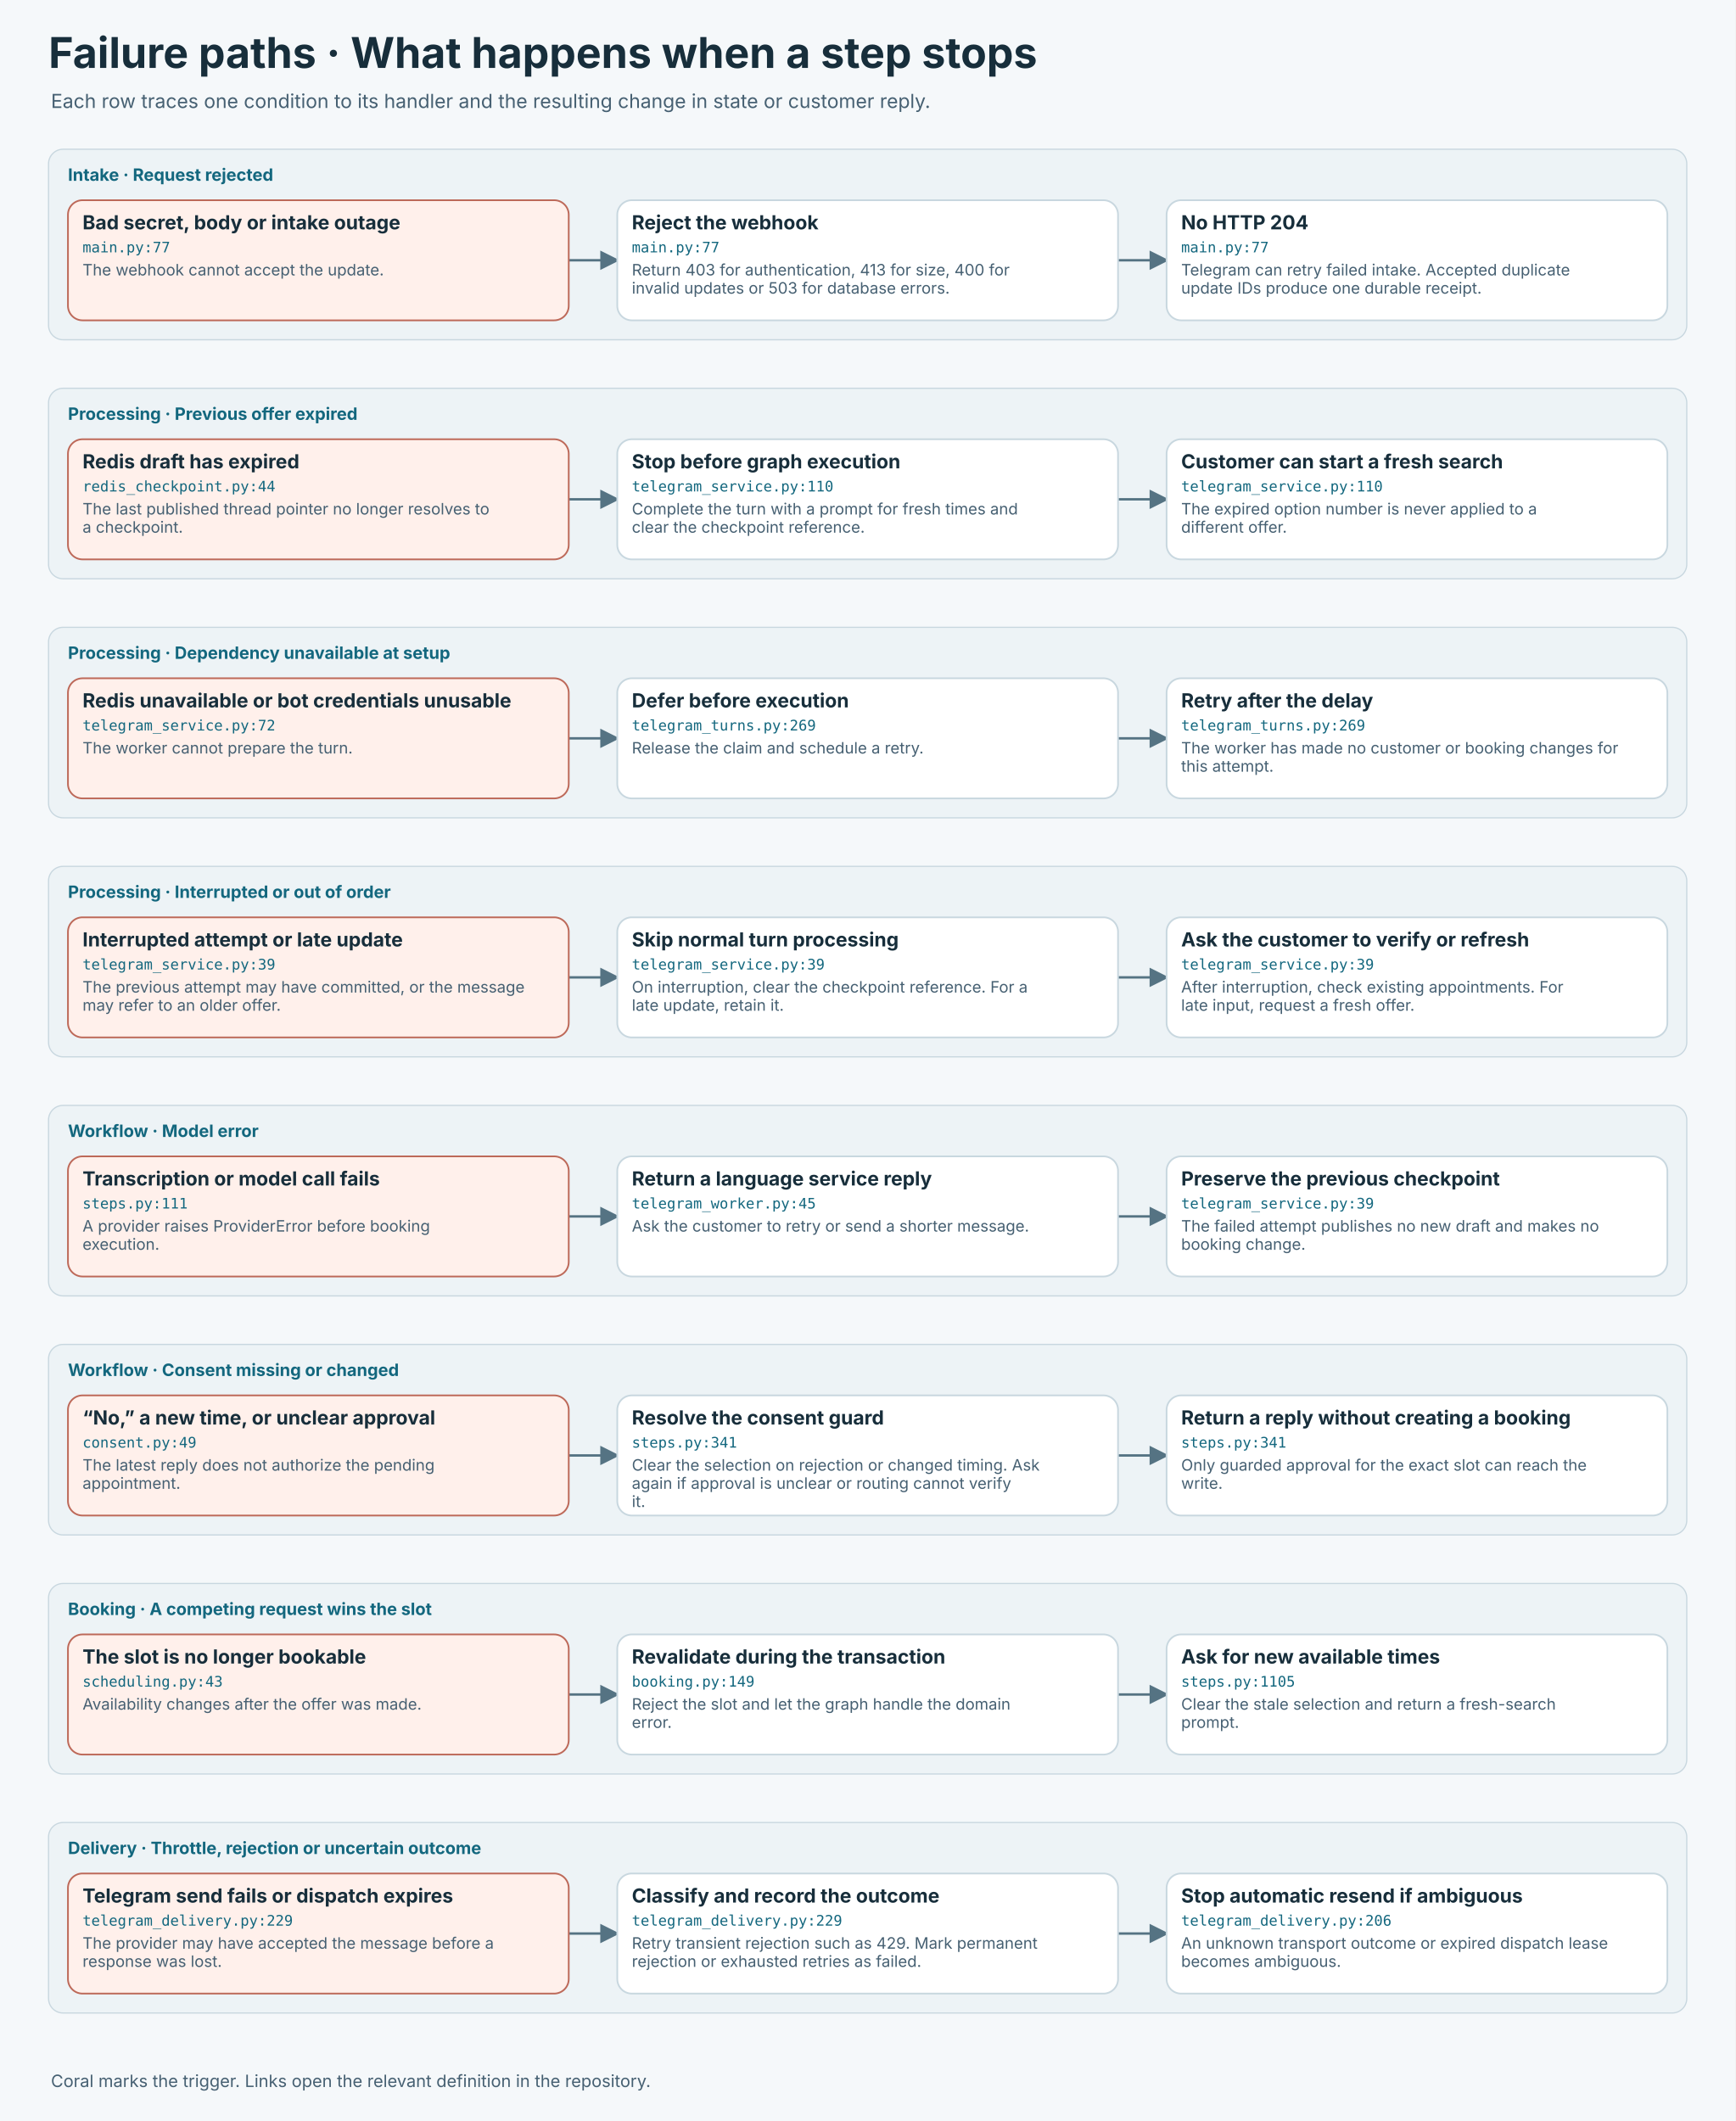
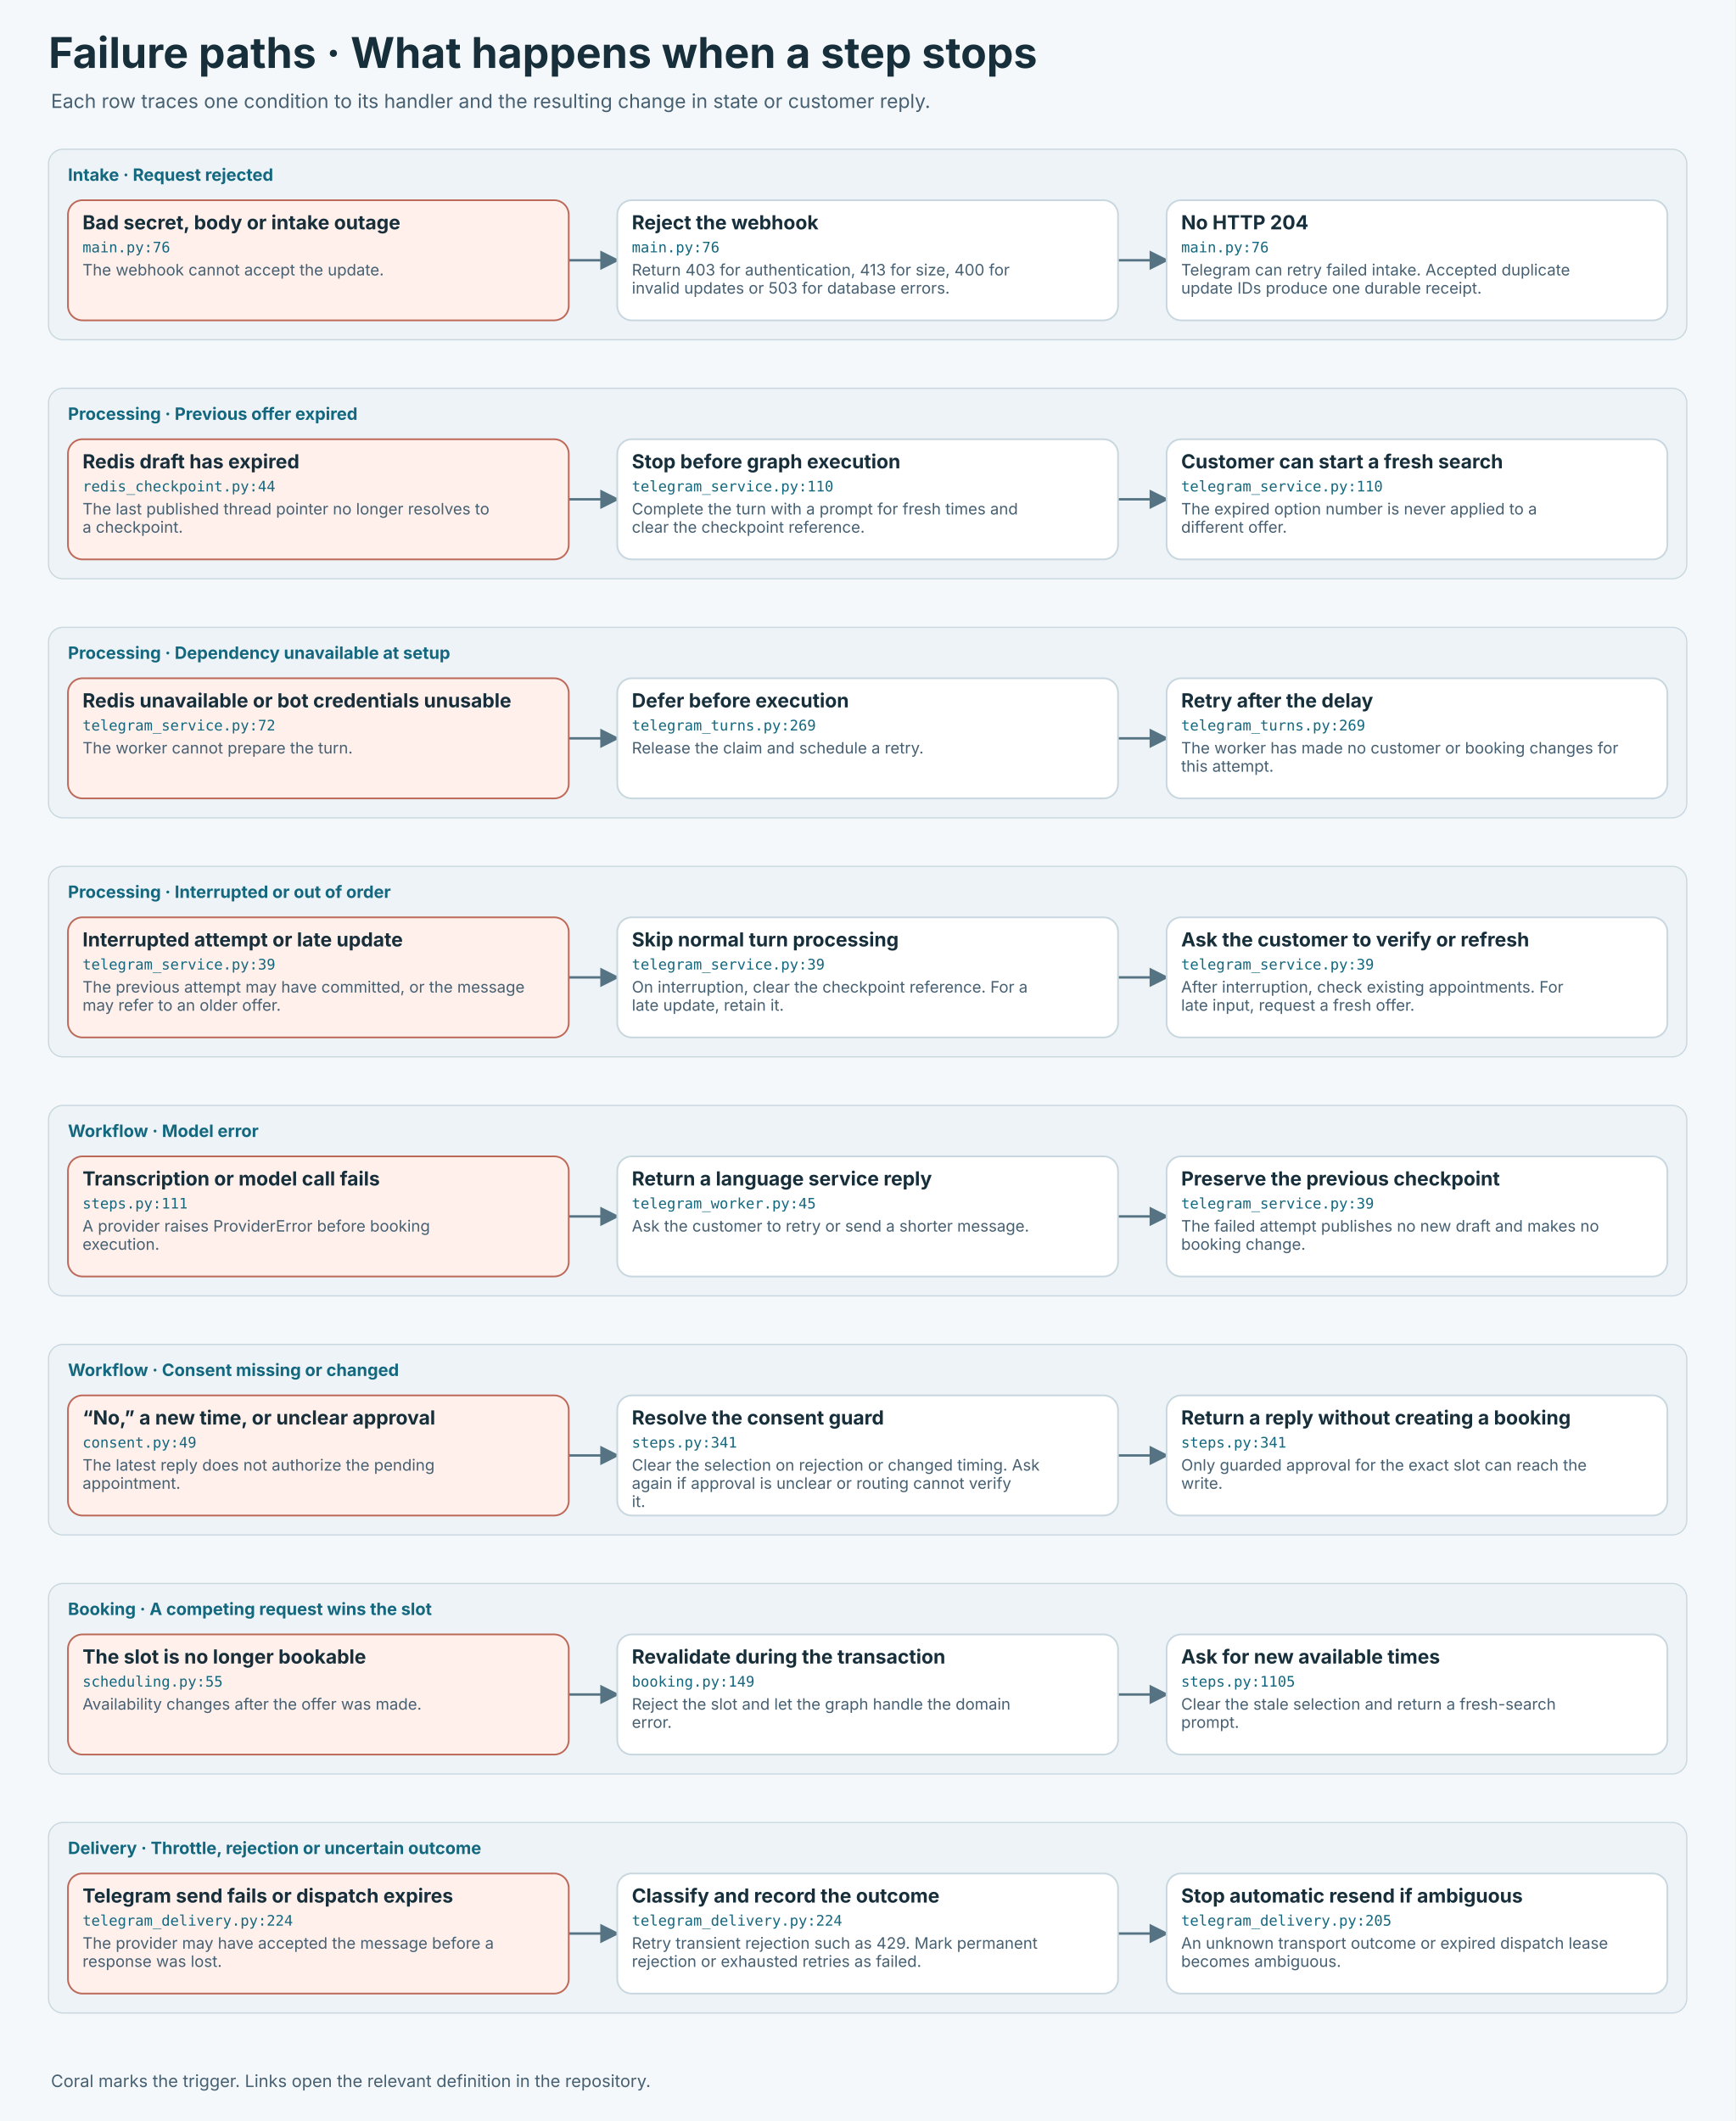
<svg xmlns="http://www.w3.org/2000/svg" viewBox="0 0 1430 1748" width="1430" height="1748" role="img" aria-label="Failure paths · What happens when a step stops">
  <rect x="0" y="0" width="1430" height="1748" rx="0" fill="#f5f8fa" stroke="none" stroke-width="1" />
  <text x="40" y="56" fill="#172e3b" font-size="35" font-weight="700" font-family="system-ui, -apple-system, sans-serif">Failure paths · What happens when a step stops</text>
  <text x="42" y="89" fill="#466072" font-size="16" font-weight="400" font-family="system-ui, -apple-system, sans-serif">Each row traces one condition to its handler and the resulting change in state or customer reply.</text>
  <defs>
    <marker id="arrow" markerWidth="8" markerHeight="8" refX="7" refY="4" orient="auto">
      <path d="M0 0L8 4L0 8Z" fill="#557383" />
    </marker>
  </defs>
  <rect x="40" y="123" width="1350" height="157" rx="12" fill="#edf3f6" stroke="#c8d7df" stroke-width="1" />
  <rect x="40" y="320" width="1350" height="157" rx="12" fill="#edf3f6" stroke="#c8d7df" stroke-width="1" />
  <rect x="40" y="517" width="1350" height="157" rx="12" fill="#edf3f6" stroke="#c8d7df" stroke-width="1" />
  <rect x="40" y="714" width="1350" height="157" rx="12" fill="#edf3f6" stroke="#c8d7df" stroke-width="1" />
  <rect x="40" y="911" width="1350" height="157" rx="12" fill="#edf3f6" stroke="#c8d7df" stroke-width="1" />
  <rect x="40" y="1108" width="1350" height="157" rx="12" fill="#edf3f6" stroke="#c8d7df" stroke-width="1" />
  <rect x="40" y="1305" width="1350" height="157" rx="12" fill="#edf3f6" stroke="#c8d7df" stroke-width="1" />
  <rect x="40" y="1502" width="1350" height="157" rx="12" fill="#edf3f6" stroke="#c8d7df" stroke-width="1" />
  <polyline points="468.667,214.5 508.667,214.5" stroke="#557383" stroke-width="2" fill="none" marker-end="url(#arrow)" data-from="bad-request" data-to="reject" data-kind="flow" />
  <polyline points="921.333,214.5 961.333,214.5" stroke="#557383" stroke-width="2" fill="none" marker-end="url(#arrow)" data-from="reject" data-to="no-ack" data-kind="flow" />
  <polyline points="468.667,411.5 508.667,411.5" stroke="#557383" stroke-width="2" fill="none" marker-end="url(#arrow)" data-from="expired" data-to="refresh" data-kind="flow" />
  <polyline points="921.333,411.5 961.333,411.5" stroke="#557383" stroke-width="2" fill="none" marker-end="url(#arrow)" data-from="refresh" data-to="new-offer" data-kind="flow" />
  <polyline points="468.667,608.5 508.667,608.5" stroke="#557383" stroke-width="2" fill="none" marker-end="url(#arrow)" data-from="setup" data-to="defer" data-kind="flow" />
  <polyline points="921.333,608.5 961.333,608.5" stroke="#557383" stroke-width="2" fill="none" marker-end="url(#arrow)" data-from="defer" data-to="retry" data-kind="flow" />
  <polyline points="468.667,805.5 508.667,805.5" stroke="#557383" stroke-width="2" fill="none" marker-end="url(#arrow)" data-from="interruption" data-to="skip" data-kind="flow" />
  <polyline points="921.333,805.5 961.333,805.5" stroke="#557383" stroke-width="2" fill="none" marker-end="url(#arrow)" data-from="skip" data-to="verify" data-kind="flow" />
  <polyline points="468.667,1002.5 508.667,1002.5" stroke="#557383" stroke-width="2" fill="none" marker-end="url(#arrow)" data-from="model-error" data-to="recover-model" data-kind="flow" />
  <polyline points="921.333,1002.5 961.333,1002.5" stroke="#557383" stroke-width="2" fill="none" marker-end="url(#arrow)" data-from="recover-model" data-to="safe-model" data-kind="flow" />
  <polyline points="468.667,1199.5 508.667,1199.5" stroke="#557383" stroke-width="2" fill="none" marker-end="url(#arrow)" data-from="consent" data-to="check-consent" data-kind="flow" />
  <polyline points="921.333,1199.5 961.333,1199.5" stroke="#557383" stroke-width="2" fill="none" marker-end="url(#arrow)" data-from="check-consent" data-to="no-write" data-kind="flow" />
  <polyline points="468.667,1396.5 508.667,1396.5" stroke="#557383" stroke-width="2" fill="none" marker-end="url(#arrow)" data-from="taken" data-to="recheck" data-kind="flow" />
  <polyline points="921.333,1396.5 961.333,1396.5" stroke="#557383" stroke-width="2" fill="none" marker-end="url(#arrow)" data-from="recheck" data-to="recover-slot" data-kind="flow" />
  <polyline points="468.667,1593.5 508.667,1593.5" stroke="#557383" stroke-width="2" fill="none" marker-end="url(#arrow)" data-from="send-error" data-to="classify" data-kind="flow" />
  <polyline points="921.333,1593.5 961.333,1593.5" stroke="#557383" stroke-width="2" fill="none" marker-end="url(#arrow)" data-from="classify" data-to="ambiguous" data-kind="flow" />
  <rect x="55" y="131" width="207" height="25" rx="2" fill="#edf3f6" stroke="none" stroke-width="1" />
  <text x="56" y="149" fill="#13677e" font-size="14" font-weight="700" font-family="system-ui, -apple-system, sans-serif">Intake · Request rejected</text>
  <g id="bad-request" data-source="app/main.py#telegram_webhook">
-     <a href="../../app/main.py#L77">
+     <a href="../../app/main.py#L76">
      <rect x="56.0" y="165" width="412.667" height="99" rx="12" fill="#fff0eb" stroke="#bd6959" stroke-width="1.4" />
      <text x="68.0" y="189" fill="#172e3b" font-size="16" font-weight="700" font-family="system-ui, -apple-system, sans-serif">Bad secret, body or intake outage</text>
-       <text x="68.0" y="208" fill="#13677e" font-size="12" font-weight="400" font-family="ui-monospace, Menlo, monospace">main.py:77</text>
+       <text x="68.0" y="208" fill="#13677e" font-size="12" font-weight="400" font-family="ui-monospace, Menlo, monospace">main.py:76</text>
      <text x="68.0" y="227" fill="#466072" font-size="13" font-weight="400" font-family="system-ui, -apple-system, sans-serif">The webhook cannot accept the update.</text>
    </a>
  </g>
  <g id="reject" data-source="app/main.py#telegram_webhook">
-     <a href="../../app/main.py#L77">
+     <a href="../../app/main.py#L76">
      <rect x="508.667" y="165" width="412.667" height="99" rx="12" fill="#ffffff" stroke="#c8d7df" stroke-width="1.4" />
      <text x="520.667" y="189" fill="#172e3b" font-size="16" font-weight="700" font-family="system-ui, -apple-system, sans-serif">Reject the webhook</text>
-       <text x="520.667" y="208" fill="#13677e" font-size="12" font-weight="400" font-family="ui-monospace, Menlo, monospace">main.py:77</text>
+       <text x="520.667" y="208" fill="#13677e" font-size="12" font-weight="400" font-family="ui-monospace, Menlo, monospace">main.py:76</text>
      <text x="520.667" y="227" fill="#466072" font-size="13" font-weight="400" font-family="system-ui, -apple-system, sans-serif">Return 403 for authentication, 413 for size, 400 for</text>
      <text x="520.667" y="242" fill="#466072" font-size="13" font-weight="400" font-family="system-ui, -apple-system, sans-serif">invalid updates or 503 for database errors.</text>
    </a>
  </g>
  <g id="no-ack" data-source="app/main.py#telegram_webhook">
-     <a href="../../app/main.py#L77">
+     <a href="../../app/main.py#L76">
      <rect x="961.333" y="165" width="412.667" height="99" rx="12" fill="#ffffff" stroke="#c8d7df" stroke-width="1.4" />
      <text x="973.333" y="189" fill="#172e3b" font-size="16" font-weight="700" font-family="system-ui, -apple-system, sans-serif">No HTTP 204</text>
-       <text x="973.333" y="208" fill="#13677e" font-size="12" font-weight="400" font-family="ui-monospace, Menlo, monospace">main.py:77</text>
+       <text x="973.333" y="208" fill="#13677e" font-size="12" font-weight="400" font-family="ui-monospace, Menlo, monospace">main.py:76</text>
      <text x="973.333" y="227" fill="#466072" font-size="13" font-weight="400" font-family="system-ui, -apple-system, sans-serif">Telegram can retry failed intake. Accepted duplicate</text>
      <text x="973.333" y="242" fill="#466072" font-size="13" font-weight="400" font-family="system-ui, -apple-system, sans-serif">update IDs produce one durable receipt.</text>
    </a>
  </g>
  <rect x="55" y="328" width="287" height="25" rx="2" fill="#edf3f6" stroke="none" stroke-width="1" />
  <text x="56" y="346" fill="#13677e" font-size="14" font-weight="700" font-family="system-ui, -apple-system, sans-serif">Processing · Previous offer expired</text>
  <g id="expired" data-source="app/graph/redis_checkpoint.py#RedisCheckpointSaver.fork_completed">
    <a href="../../app/graph/redis_checkpoint.py#L44">
      <rect x="56.0" y="362" width="412.667" height="99" rx="12" fill="#fff0eb" stroke="#bd6959" stroke-width="1.4" />
      <text x="68.0" y="386" fill="#172e3b" font-size="16" font-weight="700" font-family="system-ui, -apple-system, sans-serif">Redis draft has expired</text>
      <text x="68.0" y="405" fill="#13677e" font-size="12" font-weight="400" font-family="ui-monospace, Menlo, monospace">redis_checkpoint.py:44</text>
      <text x="68.0" y="424" fill="#466072" font-size="13" font-weight="400" font-family="system-ui, -apple-system, sans-serif">The last published thread pointer no longer resolves to</text>
      <text x="68.0" y="439" fill="#466072" font-size="13" font-weight="400" font-family="system-ui, -apple-system, sans-serif">a checkpoint.</text>
    </a>
  </g>
  <g id="refresh" data-source="app/telegram_service.py#_restore_turn_checkpoint">
    <a href="../../app/telegram_service.py#L110">
      <rect x="508.667" y="362" width="412.667" height="99" rx="12" fill="#ffffff" stroke="#c8d7df" stroke-width="1.4" />
      <text x="520.667" y="386" fill="#172e3b" font-size="16" font-weight="700" font-family="system-ui, -apple-system, sans-serif">Stop before graph execution</text>
      <text x="520.667" y="405" fill="#13677e" font-size="12" font-weight="400" font-family="ui-monospace, Menlo, monospace">telegram_service.py:110</text>
      <text x="520.667" y="424" fill="#466072" font-size="13" font-weight="400" font-family="system-ui, -apple-system, sans-serif">Complete the turn with a prompt for fresh times and</text>
      <text x="520.667" y="439" fill="#466072" font-size="13" font-weight="400" font-family="system-ui, -apple-system, sans-serif">clear the checkpoint reference.</text>
    </a>
  </g>
  <g id="new-offer" data-source="app/telegram_service.py#_restore_turn_checkpoint">
    <a href="../../app/telegram_service.py#L110">
      <rect x="961.333" y="362" width="412.667" height="99" rx="12" fill="#ffffff" stroke="#c8d7df" stroke-width="1.4" />
      <text x="973.333" y="386" fill="#172e3b" font-size="16" font-weight="700" font-family="system-ui, -apple-system, sans-serif">Customer can start a fresh search</text>
      <text x="973.333" y="405" fill="#13677e" font-size="12" font-weight="400" font-family="ui-monospace, Menlo, monospace">telegram_service.py:110</text>
      <text x="973.333" y="424" fill="#466072" font-size="13" font-weight="400" font-family="system-ui, -apple-system, sans-serif">The expired option number is never applied to a</text>
      <text x="973.333" y="439" fill="#466072" font-size="13" font-weight="400" font-family="system-ui, -apple-system, sans-serif">different offer.</text>
    </a>
  </g>
  <rect x="55" y="525" width="359" height="25" rx="2" fill="#edf3f6" stroke="none" stroke-width="1" />
  <text x="56" y="543" fill="#13677e" font-size="14" font-weight="700" font-family="system-ui, -apple-system, sans-serif">Processing · Dependency unavailable at setup</text>
  <g id="setup" data-source="app/telegram_service.py#_prepare_turn_worker">
    <a href="../../app/telegram_service.py#L72">
      <rect x="56.0" y="559" width="412.667" height="99" rx="12" fill="#fff0eb" stroke="#bd6959" stroke-width="1.4" />
      <text x="68.0" y="583" fill="#172e3b" font-size="16" font-weight="700" font-family="system-ui, -apple-system, sans-serif">Redis unavailable or bot credentials unusable</text>
      <text x="68.0" y="602" fill="#13677e" font-size="12" font-weight="400" font-family="ui-monospace, Menlo, monospace">telegram_service.py:72</text>
      <text x="68.0" y="621" fill="#466072" font-size="13" font-weight="400" font-family="system-ui, -apple-system, sans-serif">The worker cannot prepare the turn.</text>
    </a>
  </g>
  <g id="defer" data-source="app/channels/telegram_turns.py#TelegramTurns.defer_before_execution">
    <a href="../../app/channels/telegram_turns.py#L269">
      <rect x="508.667" y="559" width="412.667" height="99" rx="12" fill="#ffffff" stroke="#c8d7df" stroke-width="1.4" />
      <text x="520.667" y="583" fill="#172e3b" font-size="16" font-weight="700" font-family="system-ui, -apple-system, sans-serif">Defer before execution</text>
      <text x="520.667" y="602" fill="#13677e" font-size="12" font-weight="400" font-family="ui-monospace, Menlo, monospace">telegram_turns.py:269</text>
      <text x="520.667" y="621" fill="#466072" font-size="13" font-weight="400" font-family="system-ui, -apple-system, sans-serif">Release the claim and schedule a retry.</text>
    </a>
  </g>
  <g id="retry" data-source="app/channels/telegram_turns.py#TelegramTurns.defer_before_execution">
    <a href="../../app/channels/telegram_turns.py#L269">
      <rect x="961.333" y="559" width="412.667" height="99" rx="12" fill="#ffffff" stroke="#c8d7df" stroke-width="1.4" />
      <text x="973.333" y="583" fill="#172e3b" font-size="16" font-weight="700" font-family="system-ui, -apple-system, sans-serif">Retry after the delay</text>
      <text x="973.333" y="602" fill="#13677e" font-size="12" font-weight="400" font-family="ui-monospace, Menlo, monospace">telegram_turns.py:269</text>
      <text x="973.333" y="621" fill="#466072" font-size="13" font-weight="400" font-family="system-ui, -apple-system, sans-serif">The worker has made no customer or booking changes for</text>
      <text x="973.333" y="636" fill="#466072" font-size="13" font-weight="400" font-family="system-ui, -apple-system, sans-serif">this attempt.</text>
    </a>
  </g>
  <rect x="55" y="722" width="327" height="25" rx="2" fill="#edf3f6" stroke="none" stroke-width="1" />
  <text x="56" y="740" fill="#13677e" font-size="14" font-weight="700" font-family="system-ui, -apple-system, sans-serif">Processing · Interrupted or out of order</text>
  <g id="interruption" data-source="app/telegram_service.py#process_turn">
    <a href="../../app/telegram_service.py#L39">
      <rect x="56.0" y="756" width="412.667" height="99" rx="12" fill="#fff0eb" stroke="#bd6959" stroke-width="1.4" />
      <text x="68.0" y="780" fill="#172e3b" font-size="16" font-weight="700" font-family="system-ui, -apple-system, sans-serif">Interrupted attempt or late update</text>
      <text x="68.0" y="799" fill="#13677e" font-size="12" font-weight="400" font-family="ui-monospace, Menlo, monospace">telegram_service.py:39</text>
      <text x="68.0" y="818" fill="#466072" font-size="13" font-weight="400" font-family="system-ui, -apple-system, sans-serif">The previous attempt may have committed, or the message</text>
      <text x="68.0" y="833" fill="#466072" font-size="13" font-weight="400" font-family="system-ui, -apple-system, sans-serif">may refer to an older offer.</text>
    </a>
  </g>
  <g id="skip" data-source="app/telegram_service.py#process_turn">
    <a href="../../app/telegram_service.py#L39">
      <rect x="508.667" y="756" width="412.667" height="99" rx="12" fill="#ffffff" stroke="#c8d7df" stroke-width="1.4" />
      <text x="520.667" y="780" fill="#172e3b" font-size="16" font-weight="700" font-family="system-ui, -apple-system, sans-serif">Skip normal turn processing</text>
      <text x="520.667" y="799" fill="#13677e" font-size="12" font-weight="400" font-family="ui-monospace, Menlo, monospace">telegram_service.py:39</text>
      <text x="520.667" y="818" fill="#466072" font-size="13" font-weight="400" font-family="system-ui, -apple-system, sans-serif">On interruption, clear the checkpoint reference. For a</text>
      <text x="520.667" y="833" fill="#466072" font-size="13" font-weight="400" font-family="system-ui, -apple-system, sans-serif">late update, retain it.</text>
    </a>
  </g>
  <g id="verify" data-source="app/telegram_service.py#process_turn">
    <a href="../../app/telegram_service.py#L39">
      <rect x="961.333" y="756" width="412.667" height="99" rx="12" fill="#ffffff" stroke="#c8d7df" stroke-width="1.4" />
      <text x="973.333" y="780" fill="#172e3b" font-size="16" font-weight="700" font-family="system-ui, -apple-system, sans-serif">Ask the customer to verify or refresh</text>
      <text x="973.333" y="799" fill="#13677e" font-size="12" font-weight="400" font-family="ui-monospace, Menlo, monospace">telegram_service.py:39</text>
      <text x="973.333" y="818" fill="#466072" font-size="13" font-weight="400" font-family="system-ui, -apple-system, sans-serif">After interruption, check existing appointments. For</text>
      <text x="973.333" y="833" fill="#466072" font-size="13" font-weight="400" font-family="system-ui, -apple-system, sans-serif">late input, request a fresh offer.</text>
    </a>
  </g>
  <rect x="55" y="919" width="183" height="25" rx="2" fill="#edf3f6" stroke="none" stroke-width="1" />
  <text x="56" y="937" fill="#13677e" font-size="14" font-weight="700" font-family="system-ui, -apple-system, sans-serif">Workflow · Model error</text>
  <g id="model-error" data-source="app/graph/steps.py#understand_input">
    <a href="../../app/graph/steps.py#L111">
      <rect x="56.0" y="953" width="412.667" height="99" rx="12" fill="#fff0eb" stroke="#bd6959" stroke-width="1.4" />
      <text x="68.0" y="977" fill="#172e3b" font-size="16" font-weight="700" font-family="system-ui, -apple-system, sans-serif">Transcription or model call fails</text>
      <text x="68.0" y="996" fill="#13677e" font-size="12" font-weight="400" font-family="ui-monospace, Menlo, monospace">steps.py:111</text>
      <text x="68.0" y="1015" fill="#466072" font-size="13" font-weight="400" font-family="system-ui, -apple-system, sans-serif">A provider raises ProviderError before booking</text>
      <text x="68.0" y="1030" fill="#466072" font-size="13" font-weight="400" font-family="system-ui, -apple-system, sans-serif">execution.</text>
    </a>
  </g>
  <g id="recover-model" data-source="app/telegram_worker.py#TelegramWorker.handle_message">
    <a href="../../app/telegram_worker.py#L45">
      <rect x="508.667" y="953" width="412.667" height="99" rx="12" fill="#ffffff" stroke="#c8d7df" stroke-width="1.4" />
      <text x="520.667" y="977" fill="#172e3b" font-size="16" font-weight="700" font-family="system-ui, -apple-system, sans-serif">Return a language service reply</text>
      <text x="520.667" y="996" fill="#13677e" font-size="12" font-weight="400" font-family="ui-monospace, Menlo, monospace">telegram_worker.py:45</text>
      <text x="520.667" y="1015" fill="#466072" font-size="13" font-weight="400" font-family="system-ui, -apple-system, sans-serif">Ask the customer to retry or send a shorter message.</text>
    </a>
  </g>
  <g id="safe-model" data-source="app/telegram_service.py#process_turn">
    <a href="../../app/telegram_service.py#L39">
      <rect x="961.333" y="953" width="412.667" height="99" rx="12" fill="#ffffff" stroke="#c8d7df" stroke-width="1.4" />
      <text x="973.333" y="977" fill="#172e3b" font-size="16" font-weight="700" font-family="system-ui, -apple-system, sans-serif">Preserve the previous checkpoint</text>
      <text x="973.333" y="996" fill="#13677e" font-size="12" font-weight="400" font-family="ui-monospace, Menlo, monospace">telegram_service.py:39</text>
      <text x="973.333" y="1015" fill="#466072" font-size="13" font-weight="400" font-family="system-ui, -apple-system, sans-serif">The failed attempt publishes no new draft and makes no</text>
      <text x="973.333" y="1030" fill="#466072" font-size="13" font-weight="400" font-family="system-ui, -apple-system, sans-serif">booking change.</text>
    </a>
  </g>
  <rect x="55" y="1116" width="303" height="25" rx="2" fill="#edf3f6" stroke="none" stroke-width="1" />
  <text x="56" y="1134" fill="#13677e" font-size="14" font-weight="700" font-family="system-ui, -apple-system, sans-serif">Workflow · Consent missing or changed</text>
  <g id="consent" data-source="app/graph/consent.py#classify_booking_consent">
    <a href="../../app/graph/consent.py#L49">
      <rect x="56.0" y="1150" width="412.667" height="99" rx="12" fill="#fff0eb" stroke="#bd6959" stroke-width="1.4" />
      <text x="68.0" y="1174" fill="#172e3b" font-size="16" font-weight="700" font-family="system-ui, -apple-system, sans-serif">“No,” a new time, or unclear approval</text>
      <text x="68.0" y="1193" fill="#13677e" font-size="12" font-weight="400" font-family="ui-monospace, Menlo, monospace">consent.py:49</text>
      <text x="68.0" y="1212" fill="#466072" font-size="13" font-weight="400" font-family="system-ui, -apple-system, sans-serif">The latest reply does not authorize the pending</text>
      <text x="68.0" y="1227" fill="#466072" font-size="13" font-weight="400" font-family="system-ui, -apple-system, sans-serif">appointment.</text>
    </a>
  </g>
  <g id="check-consent" data-source="app/graph/steps.py#_route_booking_consent">
    <a href="../../app/graph/steps.py#L341">
      <rect x="508.667" y="1150" width="412.667" height="99" rx="12" fill="#ffffff" stroke="#c8d7df" stroke-width="1.4" />
      <text x="520.667" y="1174" fill="#172e3b" font-size="16" font-weight="700" font-family="system-ui, -apple-system, sans-serif">Resolve the consent guard</text>
      <text x="520.667" y="1193" fill="#13677e" font-size="12" font-weight="400" font-family="ui-monospace, Menlo, monospace">steps.py:341</text>
      <text x="520.667" y="1212" fill="#466072" font-size="13" font-weight="400" font-family="system-ui, -apple-system, sans-serif">Clear the selection on rejection or changed timing. Ask</text>
      <text x="520.667" y="1227" fill="#466072" font-size="13" font-weight="400" font-family="system-ui, -apple-system, sans-serif">again if approval is unclear or routing cannot verify</text>
      <text x="520.667" y="1242" fill="#466072" font-size="13" font-weight="400" font-family="system-ui, -apple-system, sans-serif">it.</text>
    </a>
  </g>
  <g id="no-write" data-source="app/graph/steps.py#_route_booking_consent">
    <a href="../../app/graph/steps.py#L341">
      <rect x="961.333" y="1150" width="412.667" height="99" rx="12" fill="#ffffff" stroke="#c8d7df" stroke-width="1.4" />
      <text x="973.333" y="1174" fill="#172e3b" font-size="16" font-weight="700" font-family="system-ui, -apple-system, sans-serif">Return a reply without creating a booking</text>
      <text x="973.333" y="1193" fill="#13677e" font-size="12" font-weight="400" font-family="ui-monospace, Menlo, monospace">steps.py:341</text>
      <text x="973.333" y="1212" fill="#466072" font-size="13" font-weight="400" font-family="system-ui, -apple-system, sans-serif">Only guarded approval for the exact slot can reach the</text>
      <text x="973.333" y="1227" fill="#466072" font-size="13" font-weight="400" font-family="system-ui, -apple-system, sans-serif">write.</text>
    </a>
  </g>
  <rect x="55" y="1313" width="351" height="25" rx="2" fill="#edf3f6" stroke="none" stroke-width="1" />
  <text x="56" y="1331" fill="#13677e" font-size="14" font-weight="700" font-family="system-ui, -apple-system, sans-serif">Booking · A competing request wins the slot</text>
  <g id="taken" data-source="app/scheduling.py#validate_slot_in_transaction">
-     <a href="../../app/scheduling.py#L43">
+     <a href="../../app/scheduling.py#L55">
      <rect x="56.0" y="1347" width="412.667" height="99" rx="12" fill="#fff0eb" stroke="#bd6959" stroke-width="1.4" />
      <text x="68.0" y="1371" fill="#172e3b" font-size="16" font-weight="700" font-family="system-ui, -apple-system, sans-serif">The slot is no longer bookable</text>
-       <text x="68.0" y="1390" fill="#13677e" font-size="12" font-weight="400" font-family="ui-monospace, Menlo, monospace">scheduling.py:43</text>
+       <text x="68.0" y="1390" fill="#13677e" font-size="12" font-weight="400" font-family="ui-monospace, Menlo, monospace">scheduling.py:55</text>
      <text x="68.0" y="1409" fill="#466072" font-size="13" font-weight="400" font-family="system-ui, -apple-system, sans-serif">Availability changes after the offer was made.</text>
    </a>
  </g>
  <g id="recheck" data-source="app/booking.py#BookingService.create">
    <a href="../../app/booking.py#L149">
      <rect x="508.667" y="1347" width="412.667" height="99" rx="12" fill="#ffffff" stroke="#c8d7df" stroke-width="1.4" />
      <text x="520.667" y="1371" fill="#172e3b" font-size="16" font-weight="700" font-family="system-ui, -apple-system, sans-serif">Revalidate during the transaction</text>
      <text x="520.667" y="1390" fill="#13677e" font-size="12" font-weight="400" font-family="ui-monospace, Menlo, monospace">booking.py:149</text>
      <text x="520.667" y="1409" fill="#466072" font-size="13" font-weight="400" font-family="system-ui, -apple-system, sans-serif">Reject the slot and let the graph handle the domain</text>
      <text x="520.667" y="1424" fill="#466072" font-size="13" font-weight="400" font-family="system-ui, -apple-system, sans-serif">error.</text>
    </a>
  </g>
  <g id="recover-slot" data-source="app/graph/steps.py#_slot_no_longer_bookable_reply">
    <a href="../../app/graph/steps.py#L1105">
      <rect x="961.333" y="1347" width="412.667" height="99" rx="12" fill="#ffffff" stroke="#c8d7df" stroke-width="1.4" />
      <text x="973.333" y="1371" fill="#172e3b" font-size="16" font-weight="700" font-family="system-ui, -apple-system, sans-serif">Ask for new available times</text>
      <text x="973.333" y="1390" fill="#13677e" font-size="12" font-weight="400" font-family="ui-monospace, Menlo, monospace">steps.py:1105</text>
      <text x="973.333" y="1409" fill="#466072" font-size="13" font-weight="400" font-family="system-ui, -apple-system, sans-serif">Clear the stale selection and return a fresh-search</text>
      <text x="973.333" y="1424" fill="#466072" font-size="13" font-weight="400" font-family="system-ui, -apple-system, sans-serif">prompt.</text>
    </a>
  </g>
  <rect x="55" y="1510" width="415" height="25" rx="2" fill="#edf3f6" stroke="none" stroke-width="1" />
  <text x="56" y="1528" fill="#13677e" font-size="14" font-weight="700" font-family="system-ui, -apple-system, sans-serif">Delivery · Throttle, rejection or uncertain outcome</text>
  <g id="send-error" data-source="app/channels/telegram_delivery.py#deliver_claimed">
-     <a href="../../app/channels/telegram_delivery.py#L229">
+     <a href="../../app/channels/telegram_delivery.py#L224">
      <rect x="56.0" y="1544" width="412.667" height="99" rx="12" fill="#fff0eb" stroke="#bd6959" stroke-width="1.4" />
      <text x="68.0" y="1568" fill="#172e3b" font-size="16" font-weight="700" font-family="system-ui, -apple-system, sans-serif">Telegram send fails or dispatch expires</text>
-       <text x="68.0" y="1587" fill="#13677e" font-size="12" font-weight="400" font-family="ui-monospace, Menlo, monospace">telegram_delivery.py:229</text>
+       <text x="68.0" y="1587" fill="#13677e" font-size="12" font-weight="400" font-family="ui-monospace, Menlo, monospace">telegram_delivery.py:224</text>
      <text x="68.0" y="1606" fill="#466072" font-size="13" font-weight="400" font-family="system-ui, -apple-system, sans-serif">The provider may have accepted the message before a</text>
      <text x="68.0" y="1621" fill="#466072" font-size="13" font-weight="400" font-family="system-ui, -apple-system, sans-serif">response was lost.</text>
    </a>
  </g>
  <g id="classify" data-source="app/channels/telegram_delivery.py#deliver_claimed">
-     <a href="../../app/channels/telegram_delivery.py#L229">
+     <a href="../../app/channels/telegram_delivery.py#L224">
      <rect x="508.667" y="1544" width="412.667" height="99" rx="12" fill="#ffffff" stroke="#c8d7df" stroke-width="1.4" />
      <text x="520.667" y="1568" fill="#172e3b" font-size="16" font-weight="700" font-family="system-ui, -apple-system, sans-serif">Classify and record the outcome</text>
-       <text x="520.667" y="1587" fill="#13677e" font-size="12" font-weight="400" font-family="ui-monospace, Menlo, monospace">telegram_delivery.py:229</text>
+       <text x="520.667" y="1587" fill="#13677e" font-size="12" font-weight="400" font-family="ui-monospace, Menlo, monospace">telegram_delivery.py:224</text>
      <text x="520.667" y="1606" fill="#466072" font-size="13" font-weight="400" font-family="system-ui, -apple-system, sans-serif">Retry transient rejection such as 429. Mark permanent</text>
      <text x="520.667" y="1621" fill="#466072" font-size="13" font-weight="400" font-family="system-ui, -apple-system, sans-serif">rejection or exhausted retries as failed.</text>
    </a>
  </g>
  <g id="ambiguous" data-source="app/channels/telegram_delivery.py#TelegramOutbox.recover_expired">
-     <a href="../../app/channels/telegram_delivery.py#L206">
+     <a href="../../app/channels/telegram_delivery.py#L205">
      <rect x="961.333" y="1544" width="412.667" height="99" rx="12" fill="#ffffff" stroke="#c8d7df" stroke-width="1.4" />
      <text x="973.333" y="1568" fill="#172e3b" font-size="16" font-weight="700" font-family="system-ui, -apple-system, sans-serif">Stop automatic resend if ambiguous</text>
-       <text x="973.333" y="1587" fill="#13677e" font-size="12" font-weight="400" font-family="ui-monospace, Menlo, monospace">telegram_delivery.py:206</text>
+       <text x="973.333" y="1587" fill="#13677e" font-size="12" font-weight="400" font-family="ui-monospace, Menlo, monospace">telegram_delivery.py:205</text>
      <text x="973.333" y="1606" fill="#466072" font-size="13" font-weight="400" font-family="system-ui, -apple-system, sans-serif">An unknown transport outcome or expired dispatch lease</text>
      <text x="973.333" y="1621" fill="#466072" font-size="13" font-weight="400" font-family="system-ui, -apple-system, sans-serif">becomes ambiguous.</text>
    </a>
  </g>
  <text x="42" y="1720" fill="#466072" font-size="14" font-weight="400" font-family="system-ui, -apple-system, sans-serif">Coral marks the trigger. Links open the relevant definition in the repository.</text>
</svg>
